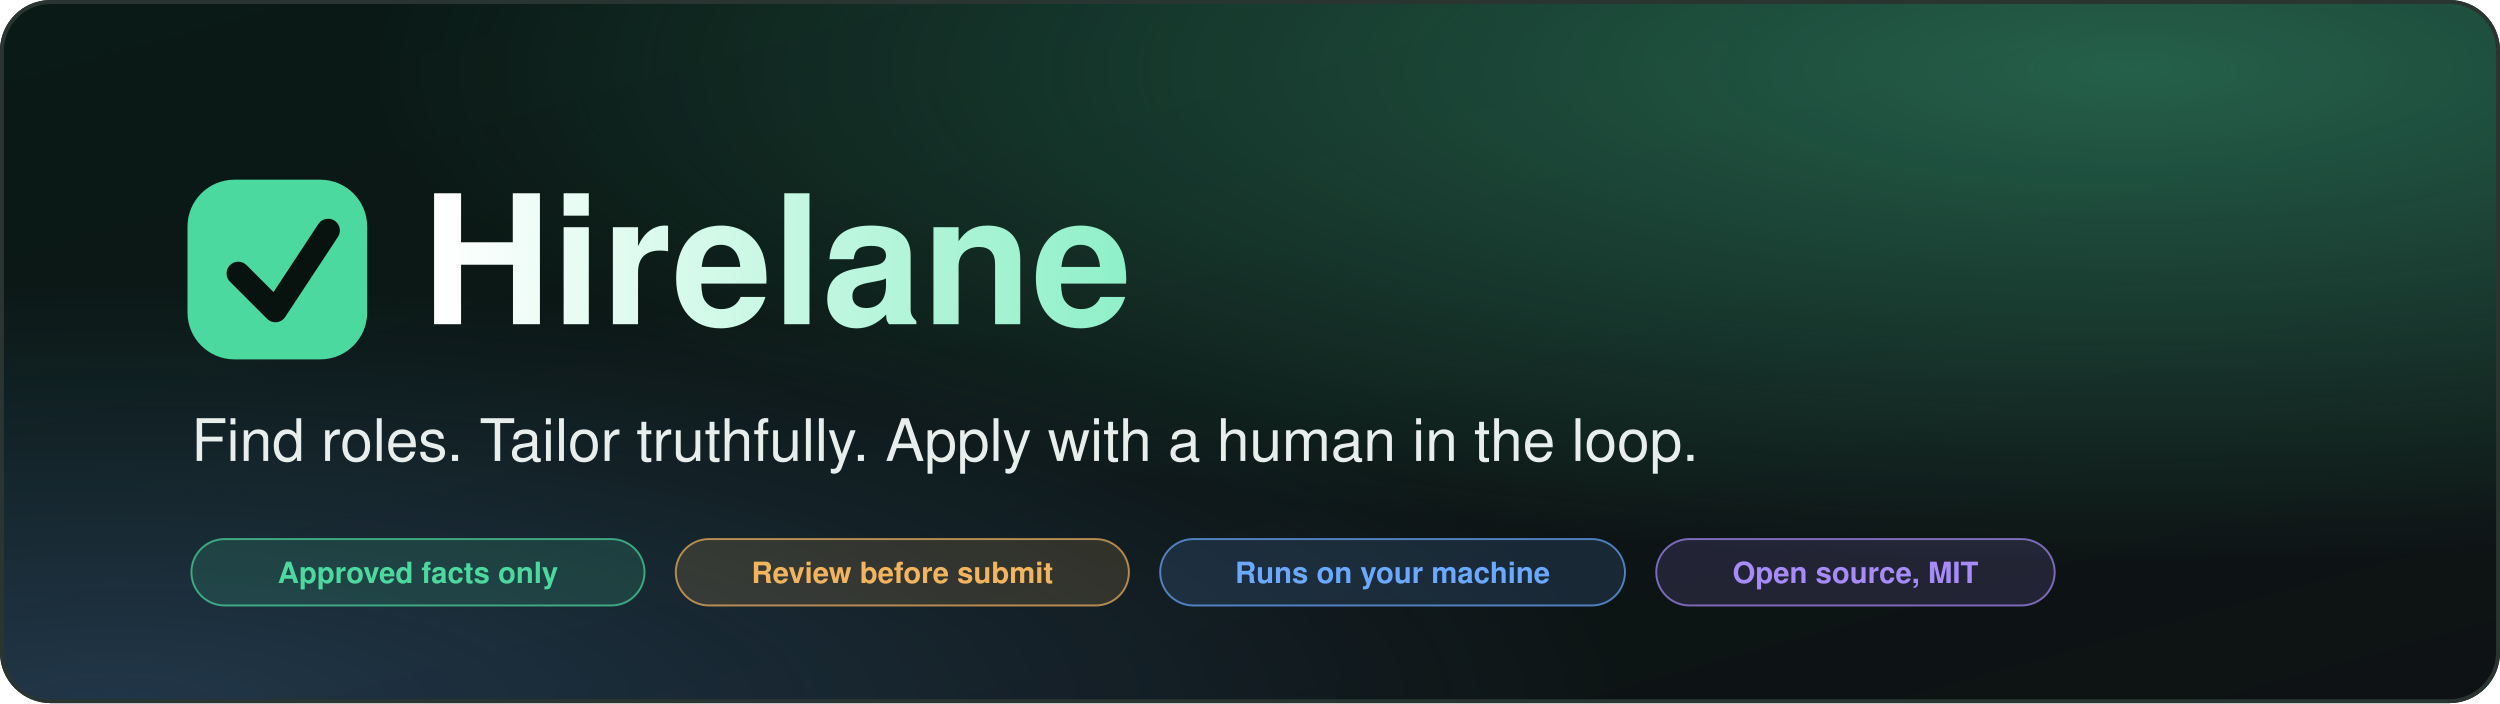
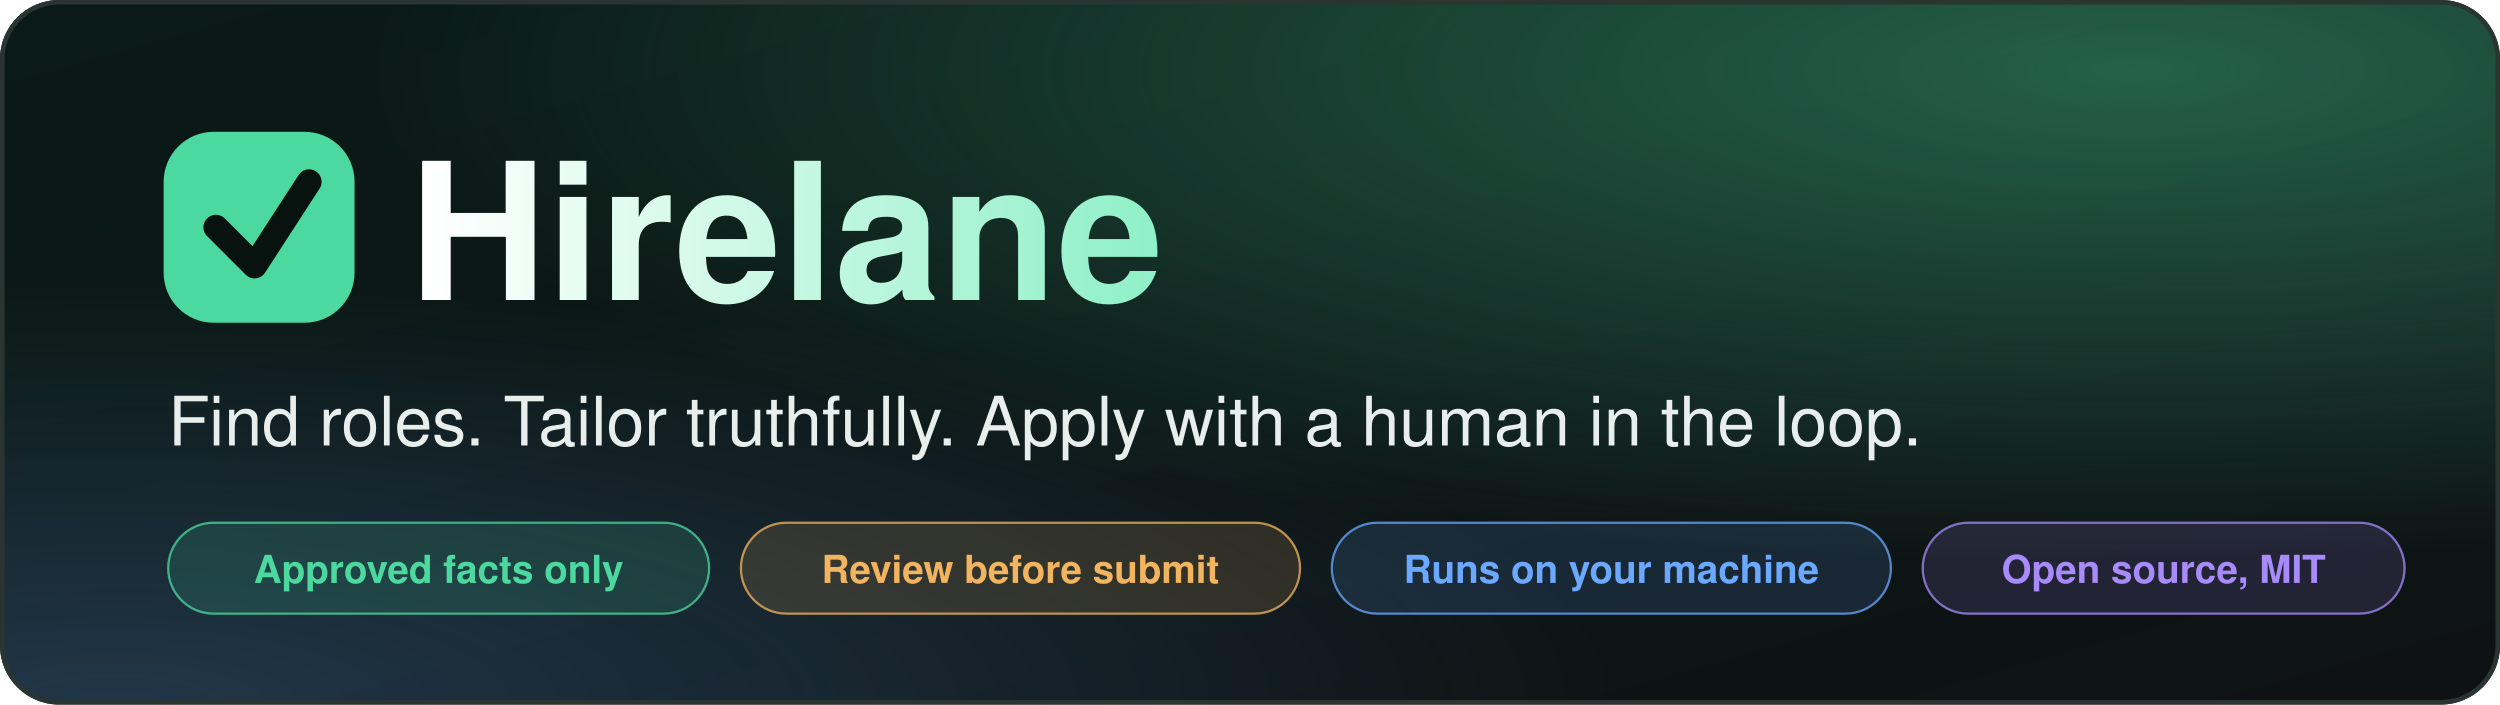
- <svg xmlns="http://www.w3.org/2000/svg" width="1280" height="360" viewBox="0 0 1280 360" role="img" aria-labelledby="t d" font-family="-apple-system, BlinkMacSystemFont, 'Segoe UI', Helvetica, Arial, sans-serif">
+ <svg xmlns="http://www.w3.org/2000/svg" width="1100" height="310" viewBox="0 0 1100 310" role="img" aria-labelledby="t d" font-family="-apple-system, BlinkMacSystemFont, 'Segoe UI', Helvetica, Arial, sans-serif">
  <defs>
    <linearGradient id="bg" x1="0" y1="0" x2="1" y2="1">
      <stop offset="0" stop-color="#0a1a16" />
      <stop offset="1" stop-color="#0e1214" />
    </linearGradient>
    <radialGradient id="g1" cx="0.85" cy="0.1" r="0.7">
      <stop offset="0" stop-color="#4cd9a0" stop-opacity="0.38" />
      <stop offset="1" stop-color="#4cd9a0" stop-opacity="0" />
    </radialGradient>
    <radialGradient id="g2" cx="0.05" cy="1" r="0.6">
      <stop offset="0" stop-color="#6aa9ff" stop-opacity="0.22" />
      <stop offset="1" stop-color="#6aa9ff" stop-opacity="0" />
    </radialGradient>
    <linearGradient id="word" x1="0" y1="0" x2="1" y2="0">
      <stop offset="0" stop-color="#ffffff" />
      <stop offset="1" stop-color="#8ff0c8" />
    </linearGradient>
  </defs>
-   <rect width="1280" height="360" rx="26" fill="url(#bg)" />
-   <rect width="1280" height="360" rx="26" fill="url(#g1)" />
-   <rect width="1280" height="360" rx="26" fill="url(#g2)" />
-   <rect x="1" y="1" width="1278" height="358" rx="25" fill="none" stroke="#2a3531" stroke-width="2" />
-   <rect x="96" y="92" width="92" height="92" rx="24" fill="#4cd9a0" />
-   <path d="M122 140 L141 159 L168 118" fill="none" stroke="#08120e" stroke-width="12" stroke-linecap="round" stroke-linejoin="round" />
-   <text x="216" y="166" font-size="92" font-weight="750" fill="url(#word)" text-anchor="start">Hirelane</text>
-   <text x="98" y="236" font-size="30" font-weight="400" fill="#e8eeeb" text-anchor="start">Find roles. Tailor truthfully. Apply with a human in the loop.</text>
-   <rect x="98" y="276" width="232" height="34" rx="17" fill="#4cd9a0" fill-opacity="0.14" stroke="#4cd9a0" stroke-opacity="0.7" />
-   <text x="214.0" y="298.5" font-size="15" font-weight="600" fill="#4cd9a0" text-anchor="middle">Approved facts only</text>
-   <rect x="346" y="276" width="232" height="34" rx="17" fill="#f2b45e" fill-opacity="0.14" stroke="#f2b45e" stroke-opacity="0.7" />
-   <text x="462.0" y="298.5" font-size="15" font-weight="600" fill="#f2b45e" text-anchor="middle">Review before submit</text>
-   <rect x="594" y="276" width="238" height="34" rx="17" fill="#6aa9ff" fill-opacity="0.14" stroke="#6aa9ff" stroke-opacity="0.7" />
-   <text x="713.0" y="298.5" font-size="15" font-weight="600" fill="#6aa9ff" text-anchor="middle">Runs on your machine</text>
-   <rect x="848" y="276" width="204" height="34" rx="17" fill="#a78bfa" fill-opacity="0.14" stroke="#a78bfa" stroke-opacity="0.7" />
-   <text x="950.0" y="298.5" font-size="15" font-weight="600" fill="#a78bfa" text-anchor="middle">Open source, MIT</text>
+   <rect width="1100" height="310" rx="26" fill="url(#bg)" />
+   <rect width="1100" height="310" rx="26" fill="url(#g1)" />
+   <rect width="1100" height="310" rx="26" fill="url(#g2)" />
+   <rect x="1" y="1" width="1098" height="308" rx="25" fill="none" stroke="#2a3531" stroke-width="2" />
+   <rect x="72" y="58" width="84" height="84" rx="22" fill="#4cd9a0" />
+   <path d="M95 100 L112 117 L136 80" fill="none" stroke="#08120e" stroke-width="11" stroke-linecap="round" stroke-linejoin="round" />
+   <text x="180" y="132" font-size="84" font-weight="750" fill="url(#word)" text-anchor="start">Hirelane</text>
+   <text x="74" y="196" font-size="30" font-weight="400" fill="#e8eeeb" text-anchor="start">Find roles. Tailor truthfully. Apply with a human in the loop.</text>
+   <rect x="74" y="230" width="238" height="40" rx="20" fill="#4cd9a0" fill-opacity="0.14" stroke="#4cd9a0" stroke-opacity="0.75" />
+   <text x="193.0" y="256.5" font-size="17" font-weight="600" fill="#4cd9a0" text-anchor="middle">Approved facts only</text>
+   <rect x="326" y="230" width="246" height="40" rx="20" fill="#f2b45e" fill-opacity="0.14" stroke="#f2b45e" stroke-opacity="0.75" />
+   <text x="449.0" y="256.5" font-size="17" font-weight="600" fill="#f2b45e" text-anchor="middle">Review before submit</text>
+   <rect x="586" y="230" width="246" height="40" rx="20" fill="#6aa9ff" fill-opacity="0.14" stroke="#6aa9ff" stroke-opacity="0.75" />
+   <text x="709.0" y="256.5" font-size="17" font-weight="600" fill="#6aa9ff" text-anchor="middle">Runs on your machine</text>
+   <rect x="846" y="230" width="212" height="40" rx="20" fill="#a78bfa" fill-opacity="0.14" stroke="#a78bfa" stroke-opacity="0.75" />
+   <text x="952.0" y="256.5" font-size="17" font-weight="600" fill="#a78bfa" text-anchor="middle">Open source, MIT</text>
</svg>
